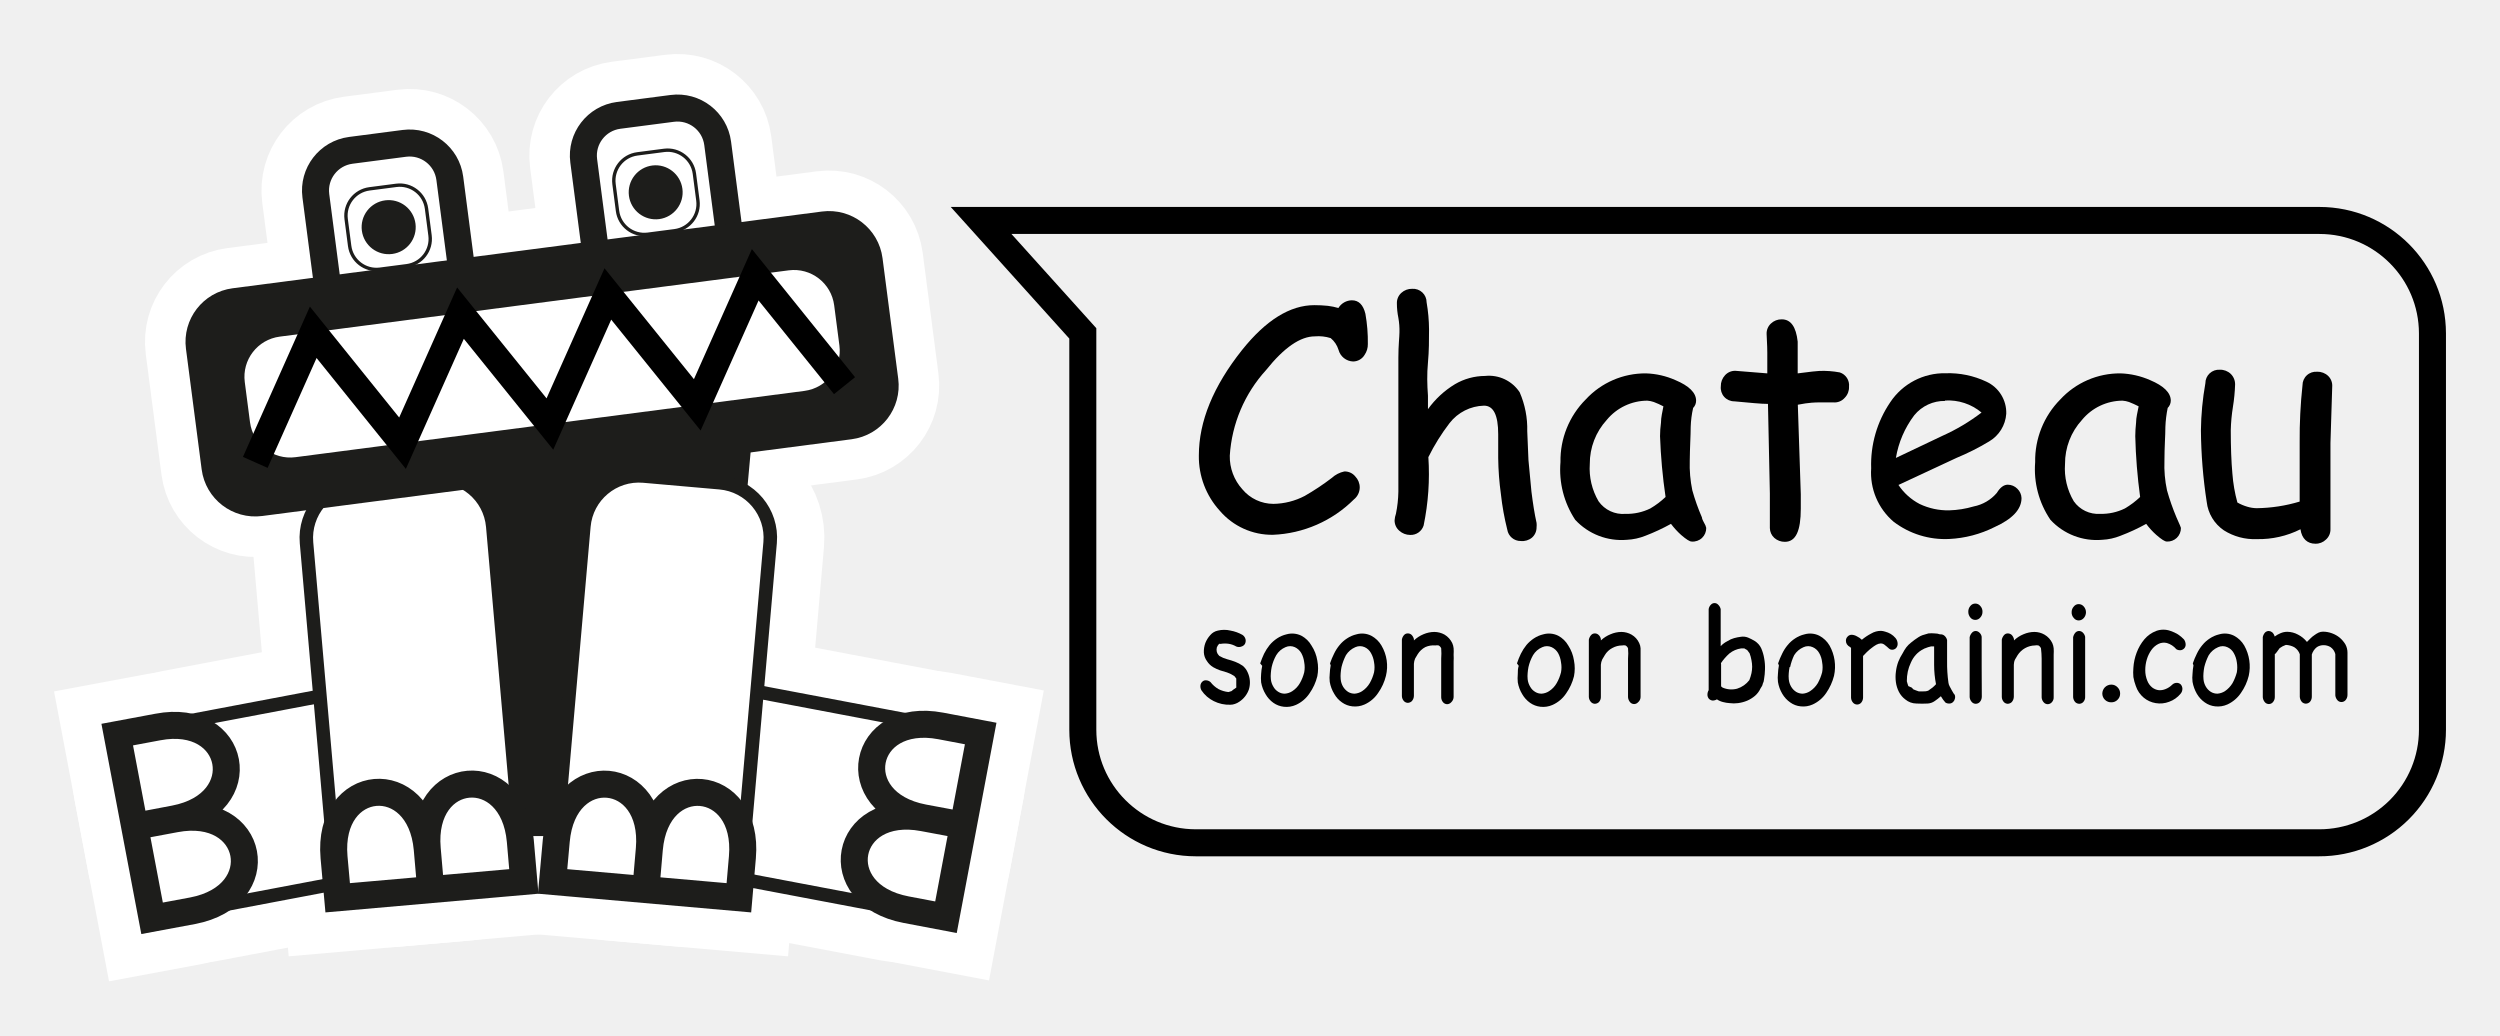
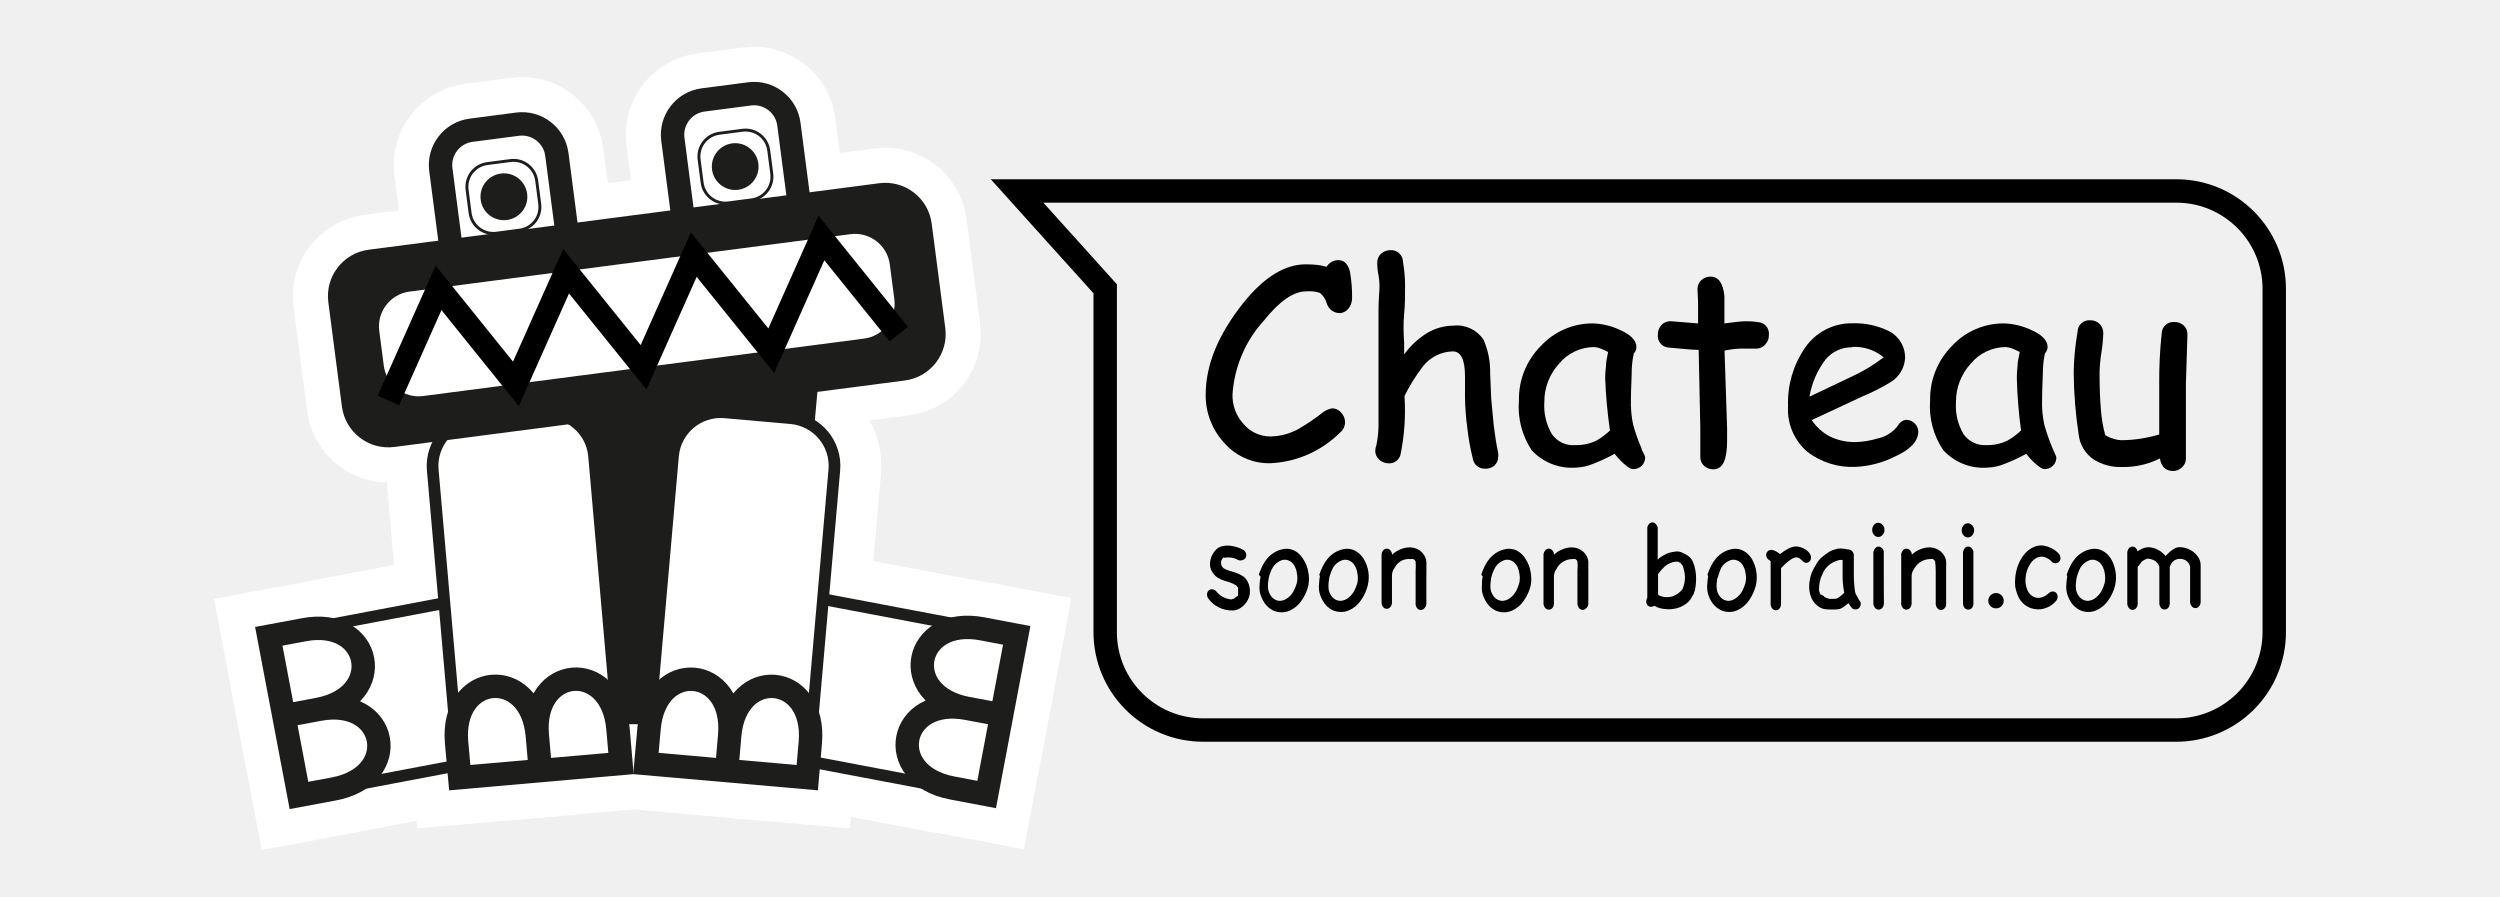
- <svg xmlns="http://www.w3.org/2000/svg" viewBox="0 0 185.068 76.644" version="1.1" id="svg1013" width="185.068" height="76.644">
+ <svg xmlns="http://www.w3.org/2000/svg" viewBox="0 0 185.068 76.644" version="1.1" id="svg1013" width="630" height="226">
  <defs id="defs921">
    <style id="style919">
#etc { fill:black;    stroke:black; }
.cls-1,.cls-8 { fill:none; }
.cls-1,.cls-3,.cls-4,.cls-5,.cls-6 { stroke:#1d1d1b; }
.cls-1,.cls-4,.cls-6,.cls-8 { stroke-width:2px; }
.cls-2,.cls-6 { fill:#1d1d1b; }
.cls-3,.cls-4,.cls-5,.cls-7 { fill:#fff; }
.cls-5 { stroke-width:0.25px; }
.cls-8 { stroke:#000; }
</style>
  </defs>
  <g id="etc" style="fill-opacity:1;stroke-opacity:1" transform="translate(7.507628,6.999931)">
    <path d="m 82.42,48.2 a 0.6,0.6 0 0 1 -0.07,-0.38 0.44,0.44 0 0 1 0.14,-0.26 0.35,0.35 0 0 1 0.26,-0.1 0.54,0.54 0 0 1 0.34,0.13 2.07,2.07 0 0 0 0.59,0.52 2.11,2.11 0 0 0 0.74,0.22 l 0.23,-0.07 0.12,-0.1 v 0 0 L 85,48 a 0.22,0.22 0 0 0 0,-0.1 v -0.1 -0.1 a 0.41,0.41 0 0 0 0,-0.11 v -0.26 l -0.07,-0.09 -0.07,-0.09 a 2.27,2.27 0 0 0 -0.54,-0.27 l -0.53,-0.16 a 3.22,3.22 0 0 1 -0.5,-0.23 1.39,1.39 0 0 1 -0.46,-0.45 1.18,1.18 0 0 1 -0.23,-0.64 1.87,1.87 0 0 1 0.11,-0.7 1.9,1.9 0 0 1 0.37,-0.59 1,1 0 0 1 0.56,-0.33 2,2 0 0 1 0.93,0 2.79,2.79 0 0 1 0.89,0.32 0.54,0.54 0 0 1 0.23,0.34 0.51,0.51 0 0 1 -0.05,0.33 0.44,0.44 0 0 1 -0.25,0.19 0.51,0.51 0 0 1 -0.39,0 1.59,1.59 0 0 0 -0.55,-0.2 1.88,1.88 0 0 0 -0.58,0 0.09,0.09 0 0 1 -0.07,0 h -0.07 a 0.81,0.81 0 0 0 -0.17,0.27 0.68,0.68 0 0 0 0,0.33 l 0.06,0.14 0.06,0.08 0.07,0.08 a 2.44,2.44 0 0 0 0.57,0.24 6,6 0 0 1 0.6,0.19 2.62,2.62 0 0 1 0.55,0.29 1.29,1.29 0 0 1 0.39,0.53 1.77,1.77 0 0 1 0.08,1.21 1.8,1.8 0 0 1 -0.72,0.93 1.2,1.2 0 0 1 -0.32,0.16 1,1 0 0 1 -0.33,0.06 A 2.53,2.53 0 0 1 83.33,49 2.33,2.33 0 0 1 82.42,48.2 Z" transform="translate(-0.99,-4.1)" id="path925" style="fill:#000000;fill-opacity:1;stroke:none;stroke-opacity:1" />
    <path d="m 86.77,46.21 a 7.22,7.22 0 0 1 0.29,-0.72 3.49,3.49 0 0 1 0.41,-0.64 2.55,2.55 0 0 1 0.55,-0.49 2.13,2.13 0 0 1 0.69,-0.3 1.54,1.54 0 0 1 1.11,0.1 1.88,1.88 0 0 1 0.75,0.73 2.83,2.83 0 0 1 0.43,1.11 3,3 0 0 1 0,1.16 3.74,3.74 0 0 1 -0.58,1.27 2.38,2.38 0 0 1 -1,0.85 1.71,1.71 0 0 1 -0.9,0.14 1.65,1.65 0 0 1 -0.77,-0.29 2,2 0 0 1 -0.58,-0.64 2.51,2.51 0 0 1 -0.33,-0.88 3.23,3.23 0 0 1 0,-0.62 4.11,4.11 0 0 1 0.08,-0.6 z m 0.85,0.27 a 4.16,4.16 0 0 0 -0.06,0.44 2.4,2.4 0 0 0 0,0.46 1.33,1.33 0 0 0 0.19,0.56 1,1 0 0 0 0.37,0.38 0.86,0.86 0 0 0 0.48,0.13 1.15,1.15 0 0 0 0.54,-0.18 1.72,1.72 0 0 0 0.57,-0.6 3.11,3.11 0 0 0 0.32,-0.8 2,2 0 0 0 0,-0.74 1.87,1.87 0 0 0 -0.22,-0.69 1.08,1.08 0 0 0 -0.47,-0.43 0.83,0.83 0 0 0 -0.7,0 1.45,1.45 0 0 0 -0.68,0.59 3.21,3.21 0 0 0 -0.34,0.88 z" transform="translate(-0.99,-4.1)" id="path927" style="fill:#000000;fill-opacity:1;stroke:none;stroke-opacity:1" />
    <path d="m 91.94,46.21 a 5.5,5.5 0 0 1 0.3,-0.72 3,3 0 0 1 0.41,-0.64 2.33,2.33 0 0 1 0.55,-0.49 2.13,2.13 0 0 1 0.69,-0.3 1.51,1.51 0 0 1 1.1,0.1 1.9,1.9 0 0 1 0.76,0.73 3,3 0 0 1 0.33,2.24 3.74,3.74 0 0 1 -0.58,1.27 2.38,2.38 0 0 1 -1,0.85 1.72,1.72 0 0 1 -0.9,0.14 1.61,1.61 0 0 1 -0.77,-0.29 1.89,1.89 0 0 1 -0.58,-0.64 2.51,2.51 0 0 1 -0.33,-0.88 2.59,2.59 0 0 1 0,-0.62 4.09,4.09 0 0 1 0.07,-0.6 z m 0.85,0.27 a 4.16,4.16 0 0 0 -0.06,0.44 2.46,2.46 0 0 0 0,0.46 1.32,1.32 0 0 0 0.18,0.56 1.22,1.22 0 0 0 0.37,0.38 0.92,0.92 0 0 0 0.49,0.13 1.19,1.19 0 0 0 0.54,-0.18 1.82,1.82 0 0 0 0.57,-0.6 3.11,3.11 0 0 0 0.32,-0.8 2,2 0 0 0 0,-0.74 1.87,1.87 0 0 0 -0.23,-0.69 1,1 0 0 0 -0.46,-0.43 0.83,0.83 0 0 0 -0.7,0 1.52,1.52 0 0 0 -0.69,0.59 4,4 0 0 0 -0.33,0.88 z" transform="translate(-0.99,-4.1)" id="path929" style="fill:#000000;fill-opacity:1;stroke:none;stroke-opacity:1" />
    <path d="m 100.91,49.09 a 0.42,0.42 0 0 1 -0.3,0.14 0.41,0.41 0 0 1 -0.28,-0.12 0.58,0.58 0 0 1 -0.16,-0.38 c 0,-0.35 0,-0.71 0,-1.06 v -1.81 a 5,5 0 0 0 0,-0.77 0.44,0.44 0 0 0 -0.19,-0.21 0.61,0.61 0 0 0 -0.24,0 A 1.5,1.5 0 0 0 99,45 1.46,1.46 0 0 0 98.43,45.53 l -0.19,0.32 a 1.12,1.12 0 0 0 -0.09,0.39 v 1.18 c 0,0.39 0,0.78 0,1.18 A 0.61,0.61 0 0 1 98,49 0.45,0.45 0 0 1 97.7,49.13 0.41,0.41 0 0 1 97.42,49.01 0.58,0.58 0 0 1 97.26,48.63 v -1.04 c 0,-0.35 0,-0.69 0,-1 v -2.14 a 0.64,0.64 0 0 1 0.17,-0.35 0.36,0.36 0 0 1 0.27,-0.11 0.39,0.39 0 0 1 0.27,0.1 0.66,0.66 0 0 1 0.18,0.32 v 0.1 a 2.34,2.34 0 0 1 0.71,-0.46 2.09,2.09 0 0 1 0.8,-0.17 1.57,1.57 0 0 1 0.76,0.2 1.47,1.47 0 0 1 0.57,0.63 1.23,1.23 0 0 1 0.1,0.38 3.59,3.59 0 0 1 0,0.47 4.34,4.34 0 0 1 0,0.51 c 0,0.17 0,0.34 0,0.49 v 2.14 a 0.56,0.56 0 0 1 -0.18,0.39 z" transform="translate(-0.99,-4.1)" id="path931" style="fill:#000000;fill-opacity:1;stroke:none;stroke-opacity:1" />
    <path d="m 105.78,46.21 a 5.42,5.42 0 0 1 0.29,-0.72 3.49,3.49 0 0 1 0.41,-0.64 2.55,2.55 0 0 1 0.55,-0.49 2.13,2.13 0 0 1 0.69,-0.3 1.54,1.54 0 0 1 1.11,0.1 1.88,1.88 0 0 1 0.75,0.73 2.83,2.83 0 0 1 0.42,1.11 3,3 0 0 1 0,1.16 3.74,3.74 0 0 1 -0.58,1.27 2.38,2.38 0 0 1 -1,0.85 1.71,1.71 0 0 1 -0.9,0.14 1.65,1.65 0 0 1 -0.77,-0.29 2,2 0 0 1 -0.58,-0.64 2.51,2.51 0 0 1 -0.33,-0.88 3.23,3.23 0 0 1 0,-0.62 c 0,-0.2 0,-0.4 0.07,-0.6 z m 0.85,0.27 a 4.16,4.16 0 0 0 -0.06,0.44 2.4,2.4 0 0 0 0,0.46 1.33,1.33 0 0 0 0.19,0.56 1,1 0 0 0 0.37,0.38 0.86,0.86 0 0 0 0.48,0.13 1.15,1.15 0 0 0 0.54,-0.18 1.72,1.72 0 0 0 0.57,-0.6 3.11,3.11 0 0 0 0.32,-0.8 2,2 0 0 0 0,-0.74 1.87,1.87 0 0 0 -0.22,-0.69 1.08,1.08 0 0 0 -0.47,-0.43 0.83,0.83 0 0 0 -0.7,0 1.45,1.45 0 0 0 -0.68,0.59 3.21,3.21 0 0 0 -0.34,0.88 z" transform="translate(-0.99,-4.1)" id="path933" style="fill:#000000;fill-opacity:1;stroke:none;stroke-opacity:1" />
    <path d="m 114.74,49.09 a 0.39,0.39 0 0 1 -0.58,0 0.64,0.64 0 0 1 -0.16,-0.38 c 0,-0.35 0,-0.71 0,-1.06 v -1.79 a 4,4 0 0 0 0,-0.77 0.4,0.4 0 0 0 -0.19,-0.21 0.57,0.57 0 0 0 -0.24,0 1.5,1.5 0 0 0 -0.73,0.19 1.36,1.36 0 0 0 -0.56,0.53 c -0.08,0.13 -0.15,0.24 -0.19,0.32 a 1.09,1.09 0 0 0 -0.1,0.39 v 1.18 c 0,0.39 0,0.78 0,1.18 a 0.56,0.56 0 0 1 -0.14,0.4 0.45,0.45 0 0 1 -0.3,0.13 0.39,0.39 0 0 1 -0.28,-0.12 0.59,0.59 0 0 1 -0.17,-0.38 v -2.1 c 0,-0.34 0,-0.68 0,-1 v -1.15 a 0.72,0.72 0 0 1 0.18,-0.35 0.36,0.36 0 0 1 0.27,-0.11 0.39,0.39 0 0 1 0.26,0.1 0.53,0.53 0 0 1 0.18,0.32 v 0.1 a 2.27,2.27 0 0 1 0.72,-0.46 2.05,2.05 0 0 1 0.8,-0.17 1.53,1.53 0 0 1 0.75,0.2 1.36,1.36 0 0 1 0.57,0.63 1,1 0 0 1 0.1,0.38 c 0,0.15 0,0.31 0,0.47 0,0.16 0,0.34 0,0.51 0,0.17 0,0.34 0,0.49 v 2.14 a 0.52,0.52 0 0 1 -0.19,0.39 z" transform="translate(-0.99,-4.1)" id="path935" style="fill:#000000;fill-opacity:1;stroke:none;stroke-opacity:1" />
    <path d="m 120.6,48.86 a 0.61,0.61 0 0 1 -0.35,0.1 0.46,0.46 0 0 1 -0.26,-0.13 0.47,0.47 0 0 1 -0.11,-0.27 0.65,0.65 0 0 1 0.09,-0.37 v 0 -6 a 0.58,0.58 0 0 1 0.17,-0.33 0.36,0.36 0 0 1 0.53,0 0.66,0.66 0 0 1 0.19,0.33 v 2.74 a 1.88,1.88 0 0 1 0.52,-0.38 1.75,1.75 0 0 1 0.47,-0.21 3.4,3.4 0 0 1 0.5,-0.1 1,1 0 0 1 0.54,0.06 3.78,3.78 0 0 1 0.49,0.25 1.26,1.26 0 0 1 0.48,0.54 3.1,3.1 0 0 1 0.22,0.75 3.64,3.64 0 0 1 0.06,0.81 5,5 0 0 1 -0.07,0.73 0.88,0.88 0 0 1 -0.1,0.35 c 0,0.11 -0.1,0.22 -0.16,0.33 a 1.62,1.62 0 0 1 -0.41,0.55 2.34,2.34 0 0 1 -0.58,0.36 2.66,2.66 0 0 1 -0.67,0.18 2.35,2.35 0 0 1 -0.64,0 2.41,2.41 0 0 1 -0.48,-0.08 1.38,1.38 0 0 1 -0.45,-0.2 z m 0.29,-2.57 v 1.62 L 121,48 v 0 a 1.63,1.63 0 0 0 1.08,0.08 1.82,1.82 0 0 0 0.9,-0.63 3.35,3.35 0 0 0 0.16,-0.52 2.5,2.5 0 0 0 0.05,-0.47 2.61,2.61 0 0 0 -0.05,-0.48 2.89,2.89 0 0 0 -0.14,-0.52 l -0.09,-0.12 -0.09,-0.12 -0.11,-0.06 -0.1,-0.06 h -0.12 -0.12 a 1.78,1.78 0 0 0 -0.86,0.37 3.78,3.78 0 0 0 -0.63,0.72 z" transform="translate(-0.99,-4.1)" id="path937" style="fill:#000000;fill-opacity:1;stroke:none;stroke-opacity:1" />
    <path d="m 125.11,46.21 a 5.5,5.5 0 0 1 0.3,-0.72 3,3 0 0 1 0.41,-0.64 2.33,2.33 0 0 1 0.55,-0.49 2.13,2.13 0 0 1 0.69,-0.3 1.51,1.51 0 0 1 1.1,0.1 1.9,1.9 0 0 1 0.76,0.73 3.18,3.18 0 0 1 0.33,2.24 3.94,3.94 0 0 1 -0.58,1.27 2.41,2.41 0 0 1 -1,0.85 1.68,1.68 0 0 1 -0.89,0.14 1.57,1.57 0 0 1 -0.77,-0.29 2,2 0 0 1 -0.59,-0.64 2.5,2.5 0 0 1 -0.32,-0.88 2.59,2.59 0 0 1 0,-0.62 4.09,4.09 0 0 1 0.07,-0.6 z m 0.85,0.27 a 4.16,4.16 0 0 0 -0.06,0.44 2.46,2.46 0 0 0 0,0.46 1.32,1.32 0 0 0 0.18,0.56 1.12,1.12 0 0 0 0.37,0.38 0.92,0.92 0 0 0 0.49,0.13 1.16,1.16 0 0 0 0.53,-0.18 1.85,1.85 0 0 0 0.58,-0.6 3.52,3.52 0 0 0 0.32,-0.8 2,2 0 0 0 0,-0.74 1.7,1.7 0 0 0 -0.22,-0.69 1,1 0 0 0 -0.47,-0.43 0.81,0.81 0 0 0 -0.69,0 1.52,1.52 0 0 0 -0.69,0.59 4,4 0 0 0 -0.3,0.88 z" transform="translate(-0.99,-4.1)" id="path939" style="fill:#000000;fill-opacity:1;stroke:none;stroke-opacity:1" />
    <path d="m 130.44,45 a 0.63,0.63 0 0 1 -0.24,-0.21 0.51,0.51 0 0 1 -0.07,-0.26 0.42,0.42 0 0 1 0.12,-0.3 0.4,0.4 0 0 1 0.32,-0.14 0.86,0.86 0 0 1 0.38,0.12 1.33,1.33 0 0 1 0.36,0.25 3.87,3.87 0 0 1 0.69,-0.46 1.41,1.41 0 0 1 0.73,-0.2 1.24,1.24 0 0 1 0.31,0.06 1.62,1.62 0 0 1 0.41,0.17 1.43,1.43 0 0 1 0.35,0.3 0.67,0.67 0 0 1 0.16,0.43 0.45,0.45 0 0 1 -0.12,0.32 0.41,0.41 0 0 1 -0.3,0.12 0.32,0.32 0 0 1 -0.21,-0.08 l -0.18,-0.16 -0.2,-0.16 a 0.48,0.48 0 0 0 -0.23,-0.07 0.77,0.77 0 0 0 -0.34,0.1 2.71,2.71 0 0 0 -0.35,0.24 3.27,3.27 0 0 0 -0.35,0.3 l -0.28,0.29 v 3.07 a 0.59,0.59 0 0 1 -0.15,0.4 0.4,0.4 0 0 1 -0.58,0 0.58,0.58 0 0 1 -0.16,-0.38 V 45.6 a 0.11,0.11 0 0 0 0,-0.05 v -0.1 a 0.13,0.13 0 0 0 0,-0.06 v -0.33 z" transform="translate(-0.99,-4.1)" id="path941" style="fill:#000000;fill-opacity:1;stroke:none;stroke-opacity:1" />
    <path d="m 138.19,48.55 v 0 a 0.46,0.46 0 0 1 0,0.3 0.41,0.41 0 0 1 -0.13,0.22 0.38,0.38 0 0 1 -0.24,0.11 0.51,0.51 0 0 1 -0.32,-0.07 1.92,1.92 0 0 1 -0.18,-0.22 2.13,2.13 0 0 1 -0.16,-0.25 4.06,4.06 0 0 1 -0.46,0.36 1,1 0 0 1 -0.5,0.18 8.26,8.26 0 0 1 -0.86,0 1.29,1.29 0 0 1 -0.81,-0.3 1.63,1.63 0 0 1 -0.48,-0.57 2.25,2.25 0 0 1 -0.22,-0.71 2.84,2.84 0 0 1 0,-0.77 3.16,3.16 0 0 1 0.18,-0.75 2.92,2.92 0 0 1 0.14,-0.31 l 0.18,-0.31 a 3.23,3.23 0 0 1 0.27,-0.44 1.93,1.93 0 0 1 0.35,-0.35 l 0.27,-0.21 0.28,-0.19 a 1.38,1.38 0 0 1 0.3,-0.15 l 0.44,-0.13 a 2.4,2.4 0 0 1 0.46,0 1.15,1.15 0 0 1 0.4,0.07 0.43,0.43 0 0 1 0.3,0.08 0.61,0.61 0 0 1 0.22,0.34 c 0,0.52 0,1 0,1.58 a 10.4,10.4 0 0 0 0.1,1.58 0.79,0.79 0 0 0 0.08,0.25 l 0.15,0.28 a 2.43,2.43 0 0 1 0.15,0.26 0.45,0.45 0 0 1 0.09,0.12 z m -1.39,-0.8 v 0 0 a 7.46,7.46 0 0 1 -0.14,-1.43 c 0,-0.5 0,-1 0,-1.37 h -0.22 l -0.23,0.06 -0.21,0.08 a 0.4,0.4 0 0 0 -0.13,0.06 1.83,1.83 0 0 0 -0.56,0.42 2.05,2.05 0 0 0 -0.37,0.58 2.94,2.94 0 0 0 -0.23,0.67 3.35,3.35 0 0 0 -0.07,0.71 1.21,1.21 0 0 0 0.05,0.18 l 0.06,0.18 0.25,0.11 0.12,0.13 0.2,0.08 0.2,0.07 h 0.36 a 0.8,0.8 0 0 0 0.34,-0.05 L 136.54,48 a 2.42,2.42 0 0 0 0.26,-0.25 z" transform="translate(-0.99,-4.1)" id="path943" style="fill:#000000;fill-opacity:1;stroke:none;stroke-opacity:1" />
    <path d="m 139.19,42.39 a 0.64,0.64 0 0 1 0.15,-0.43 0.46,0.46 0 0 1 0.37,-0.18 0.47,0.47 0 0 1 0.37,0.18 0.6,0.6 0 0 1 0.16,0.43 0.6,0.6 0 0 1 -0.16,0.42 0.47,0.47 0 0 1 -0.37,0.18 0.46,0.46 0 0 1 -0.37,-0.18 0.64,0.64 0 0 1 -0.15,-0.42 z m 1,6.28 a 0.59,0.59 0 0 1 -0.15,0.4 0.41,0.41 0 0 1 -0.3,0.13 0.39,0.39 0 0 1 -0.28,-0.12 0.61,0.61 0 0 1 -0.17,-0.37 c 0,-0.73 0,-1.47 0,-2.22 0,-0.75 0,-1.49 0,-2.22 a 0.73,0.73 0 0 1 0.18,-0.34 0.37,0.37 0 0 1 0.27,-0.12 0.4,0.4 0 0 1 0.26,0.11 0.51,0.51 0 0 1 0.18,0.32 c 0,0.72 0,1.46 0,2.22 0,0.76 0,1.54 0.01,2.21 z" transform="translate(-0.99,-4.1)" id="path945" style="fill:#000000;fill-opacity:1;stroke:none;stroke-opacity:1" />
    <path d="m 145.37,49.09 a 0.42,0.42 0 0 1 -0.3,0.14 0.39,0.39 0 0 1 -0.28,-0.12 0.59,0.59 0 0 1 -0.17,-0.38 v -1.06 c 0,-0.35 0,-0.7 0,-1.05 0,-0.35 0,-0.51 0,-0.76 a 6.64,6.64 0 0 0 -0.05,-0.77 0.44,0.44 0 0 0 -0.19,-0.21 0.62,0.62 0 0 0 -0.25,0 1.57,1.57 0 0 0 -1.29,0.72 l -0.19,0.32 a 0.93,0.93 0 0 0 -0.09,0.39 v 1.18 c 0,0.39 0,0.78 0,1.18 a 0.61,0.61 0 0 1 -0.15,0.4 0.45,0.45 0 0 1 -0.3,0.13 0.41,0.41 0 0 1 -0.28,-0.12 0.58,0.58 0 0 1 -0.16,-0.38 v -1.11 c 0,-0.35 0,-0.69 0,-1 0,-0.31 0,-0.68 0,-1 v -1.14 a 0.72,0.72 0 0 1 0.18,-0.35 0.36,0.36 0 0 1 0.27,-0.11 0.43,0.43 0 0 1 0.27,0.1 0.66,0.66 0 0 1 0.18,0.32 v 0.1 a 2.23,2.23 0 0 1 0.71,-0.46 2.05,2.05 0 0 1 0.8,-0.17 1.5,1.5 0 0 1 0.75,0.2 1.43,1.43 0 0 1 0.58,0.63 1.23,1.23 0 0 1 0.1,0.38 3.59,3.59 0 0 1 0,0.47 v 0.51 c 0,0.17 0,0.34 0,0.49 v 2.14 a 0.51,0.51 0 0 1 -0.14,0.39 z" transform="translate(-0.99,-4.1)" id="path947" style="fill:#000000;fill-opacity:1;stroke:none;stroke-opacity:1" />
    <path d="M 146.84,42.39 A 0.6,0.6 0 0 1 147,42 a 0.45,0.45 0 0 1 0.36,-0.18 0.49,0.49 0 0 1 0.38,0.18 0.64,0.64 0 0 1 0,0.85 0.49,0.49 0 0 1 -0.38,0.18 0.45,0.45 0 0 1 -0.36,-0.18 0.6,0.6 0 0 1 -0.16,-0.46 z m 1,6.28 a 0.54,0.54 0 0 1 -0.14,0.4 0.41,0.41 0 0 1 -0.3,0.13 0.44,0.44 0 0 1 -0.29,-0.12 0.61,0.61 0 0 1 -0.16,-0.37 c 0,-0.73 0,-1.47 0,-2.22 0,-0.75 0,-1.49 0,-2.22 a 0.73,0.73 0 0 1 0.17,-0.34 0.37,0.37 0 0 1 0.27,-0.12 0.4,0.4 0 0 1 0.27,0.11 0.61,0.61 0 0 1 0.18,0.32 c 0,0.72 0,1.46 0,2.22 0,0.76 0,1.54 0,2.21 z" transform="translate(-0.99,-4.1)" id="path949" style="fill:#000000;fill-opacity:1;stroke:none;stroke-opacity:1" />
    <path d="m 150.43,48.44 a 0.62,0.62 0 0 1 -0.19,0.46 0.61,0.61 0 0 1 -0.45,0.19 0.65,0.65 0 0 1 -0.68,-0.65 0.68,0.68 0 0 1 0.19,-0.46 0.66,0.66 0 0 1 0.49,-0.2 0.62,0.62 0 0 1 0.45,0.2 0.63,0.63 0 0 1 0.19,0.46 z" transform="translate(-0.99,-4.1)" id="path951" style="fill:#000000;fill-opacity:1;stroke:none;stroke-opacity:1" />
    <path d="m 154.27,47.8 a 0.48,0.48 0 0 1 0.36,-0.15 0.41,0.41 0 0 1 0.29,0.12 0.51,0.51 0 0 1 0.12,0.31 0.55,0.55 0 0 1 -0.14,0.38 1.93,1.93 0 0 1 -0.84,0.59 1.88,1.88 0 0 1 -1,0.1 1.85,1.85 0 0 1 -0.88,-0.4 1.9,1.9 0 0 1 -0.59,-0.87 3.57,3.57 0 0 1 -0.18,-0.66 3.91,3.91 0 0 1 0,-0.68 3.81,3.81 0 0 1 0.24,-1.12 3.33,3.33 0 0 1 0.58,-1 2.16,2.16 0 0 1 0.86,-0.61 1.54,1.54 0 0 1 1.08,0 2.69,2.69 0 0 1 0.54,0.25 2.6,2.6 0 0 1 0.45,0.38 0.67,0.67 0 0 1 0.12,0.36 0.41,0.41 0 0 1 -0.09,0.28 0.46,0.46 0 0 1 -0.25,0.15 0.52,0.52 0 0 1 -0.35,-0.07 1.43,1.43 0 0 0 -0.7,-0.46 0.91,0.91 0 0 0 -0.63,0.07 1.4,1.4 0 0 0 -0.51,0.44 2.34,2.34 0 0 0 -0.34,0.69 2.74,2.74 0 0 0 -0.12,0.81 2,2 0 0 0 0.15,0.78 1.2,1.2 0 0 0 0.36,0.5 1,1 0 0 0 0.47,0.2 1.07,1.07 0 0 0 0.52,-0.08 1.41,1.41 0 0 0 0.48,-0.31 z" transform="translate(-0.99,-4.1)" id="path953" style="fill:#000000;fill-opacity:1;stroke:none;stroke-opacity:1" />
    <path d="m 155.81,46.21 a 5.5,5.5 0 0 1 0.3,-0.72 3,3 0 0 1 0.41,-0.64 2.33,2.33 0 0 1 0.55,-0.49 2.13,2.13 0 0 1 0.69,-0.3 1.51,1.51 0 0 1 1.1,0.1 1.9,1.9 0 0 1 0.76,0.73 3.18,3.18 0 0 1 0.33,2.24 3.74,3.74 0 0 1 -0.58,1.27 2.44,2.44 0 0 1 -1,0.85 1.73,1.73 0 0 1 -0.9,0.14 1.61,1.61 0 0 1 -0.77,-0.29 2,2 0 0 1 -0.59,-0.64 2.71,2.71 0 0 1 -0.32,-0.88 2.59,2.59 0 0 1 0,-0.62 4.09,4.09 0 0 1 0.07,-0.6 z m 0.85,0.27 a 4.16,4.16 0 0 0 -0.06,0.44 2.46,2.46 0 0 0 0,0.46 1.32,1.32 0 0 0 0.18,0.56 1.12,1.12 0 0 0 0.37,0.38 0.92,0.92 0 0 0 0.49,0.13 1.23,1.23 0 0 0 0.54,-0.18 1.93,1.93 0 0 0 0.57,-0.6 3.52,3.52 0 0 0 0.32,-0.8 2.26,2.26 0 0 0 0,-0.74 1.87,1.87 0 0 0 -0.23,-0.69 1,1 0 0 0 -0.47,-0.43 0.81,0.81 0 0 0 -0.69,0 1.52,1.52 0 0 0 -0.69,0.59 4,4 0 0 0 -0.33,0.88 z" transform="translate(-0.99,-4.1)" id="path955" style="fill:#000000;fill-opacity:1;stroke:none;stroke-opacity:1" />
    <path d="m 163.73,45.75 a 0.22,0.22 0 0 1 0,-0.09 v -0.13 a 1,1 0 0 0 -0.41,-0.52 1.47,1.47 0 0 0 -0.62,-0.17 1.68,1.68 0 0 0 -0.46,0.24 l -0.23,0.31 -0.06,0.08 -0.07,0.05 v 3.18 a 0.56,0.56 0 0 1 -0.15,0.39 0.39,0.39 0 0 1 -0.58,0 0.64,0.64 0 0 1 -0.16,-0.38 v -4.45 a 0.73,0.73 0 0 1 0.17,-0.34 0.41,0.41 0 0 1 0.28,-0.11 0.44,0.44 0 0 1 0.25,0.1 0.62,0.62 0 0 1 0.18,0.31 2.1,2.1 0 0 1 0.42,-0.24 1.27,1.27 0 0 1 0.52,-0.11 1.7,1.7 0 0 1 0.79,0.21 2,2 0 0 1 0.66,0.54 l 0.26,-0.26 a 1.68,1.68 0 0 1 0.29,-0.24 2,2 0 0 1 0.31,-0.19 0.78,0.78 0 0 1 0.33,-0.07 1.92,1.92 0 0 1 0.66,0.12 1.94,1.94 0 0 1 0.58,0.33 2,2 0 0 1 0.42,0.5 1.27,1.27 0 0 1 0.15,0.6 v 0 c 0,0 0,0 0,0 0,0 0,0 0,0 v 0 3.13 a 0.59,0.59 0 0 1 -0.15,0.4 0.41,0.41 0 0 1 -0.3,0.13 0.39,0.39 0 0 1 -0.28,-0.12 0.64,0.64 0 0 1 -0.17,-0.37 V 45.52 A 0.89,0.89 0 0 0 166,45 1,1 0 0 0 165.5,44.86 0.9,0.9 0 0 0 165,45 a 1.09,1.09 0 0 0 -0.38,0.55 v 3.11 a 0.58,0.58 0 0 1 -0.14,0.4 0.44,0.44 0 0 1 -0.3,0.13 0.42,0.42 0 0 1 -0.29,-0.12 0.64,0.64 0 0 1 -0.16,-0.38 V 45.8 a 0.07,0.07 0 0 1 0,-0.05 z" transform="translate(-0.99,-4.1)" id="path957" style="fill:#000000;fill-opacity:1;stroke:none;stroke-opacity:1" />
    <path class="cls-1" d="M 165.16,59.49 H 82 A 8.37,8.37 0 0 1 73.64,51.12 V 21.78 l -7.53,-8.36 h 99.08 a 8.37,8.37 0 0 1 8.36,8.36 v 29.34 a 8.37,8.37 0 0 1 -8.39,8.37 z" transform="translate(-0.99,-4.1)" id="path959" style="fill:none;fill-opacity:1;stroke:#000000;stroke-opacity:1" />
    <path d="M 93.65,23.86 A 1.16,1.16 0 0 1 92.57,23 1.81,1.81 0 0 0 91.99,22.13 3,3 0 0 0 90.82,22 q -1.62,0 -3.61,2.49 a 10.37,10.37 0 0 0 -2.69,6.34 3.6,3.6 0 0 0 0.93,2.49 3,3 0 0 0 2.3,1.08 5.15,5.15 0 0 0 2.32,-0.59 17.93,17.93 0 0 0 2,-1.33 A 2,2 0 0 1 93,32 a 1,1 0 0 1 0.81,0.37 1.17,1.17 0 0 1 0.33,0.81 1.15,1.15 0 0 1 -0.43,0.89 9,9 0 0 1 -6,2.62 5.08,5.08 0 0 1 -3.93,-1.78 5.94,5.94 0 0 1 -1.55,-4.09 c 0,-2.53 1.07,-5.13 3.19,-7.8 q 2.66,-3.33 5.36,-3.33 a 9.61,9.61 0 0 1 1,0.05 5.09,5.09 0 0 1 0.78,0.16 1.19,1.19 0 0 1 1,-0.57 c 0.51,0 0.84,0.34 1,1 a 11.78,11.78 0 0 1 0.18,2.24 1.37,1.37 0 0 1 -0.24,0.8 1,1 0 0 1 -0.85,0.49 z" transform="translate(-0.99,-4.1)" id="path961" style="fill:#000000;fill-opacity:1;stroke:none;stroke-opacity:1" />
    <path d="m 106.06,37.15 a 1,1 0 0 1 -1,-0.85 19.39,19.39 0 0 1 -0.47,-2.62 21.25,21.25 0 0 1 -0.2,-2.67 c 0,-0.19 0,-0.49 0,-0.89 0,-0.4 0,-0.69 0,-0.88 0,-1.41 -0.35,-2.11 -1.05,-2.11 a 3.33,3.33 0 0 0 -2.55,1.29 15.2,15.2 0 0 0 -1.57,2.52 18.82,18.82 0 0 1 -0.35,5.06 1,1 0 0 1 -1,0.7 1.2,1.2 0 0 1 -0.8,-0.31 1,1 0 0 1 -0.35,-0.77 1.81,1.81 0 0 1 0.1,-0.49 8.83,8.83 0 0 0 0.18,-1.64 v -1.66 -8.25 c 0,-0.93 0.08,-1.55 0.08,-1.87 A 5.34,5.34 0 0 0 97,20.63 a 5.39,5.39 0 0 1 -0.11,-1.07 1,1 0 0 1 0.33,-0.78 1.14,1.14 0 0 1 0.8,-0.3 1,1 0 0 1 1.07,1 12.2,12.2 0 0 1 0.18,2 c 0,0.78 0,1.6 -0.08,2.46 -0.08,0.86 -0.06,1.63 0,2.45 v 1 a 6.8,6.8 0 0 1 2,-1.85 4.43,4.43 0 0 1 2.23,-0.61 2.72,2.72 0 0 1 2.56,1.21 6.78,6.78 0 0 1 0.56,2.88 l 0.09,2.14 0.22,2.33 c 0.11,0.88 0.23,1.65 0.38,2.32 a 1.39,1.39 0 0 1 0,0.32 1,1 0 0 1 -0.34,0.77 1.12,1.12 0 0 1 -0.83,0.25 z" transform="translate(-0.99,-4.1)" id="path963" style="fill:#000000;fill-opacity:1;stroke:none;stroke-opacity:1" />
    <path d="m 118.71,37.19 c -0.14,0 -0.4,-0.16 -0.78,-0.49 a 5.76,5.76 0 0 1 -0.75,-0.82 15,15 0 0 1 -1.89,0.88 4.2,4.2 0 0 1 -1.37,0.3 4.67,4.67 0 0 1 -3.83,-1.48 6.72,6.72 0 0 1 -1.09,-4.27 6.4,6.4 0 0 1 1.87,-4.64 6,6 0 0 1 4.46,-1.93 5.81,5.81 0 0 1 2.18,0.5 c 1,0.42 1.53,0.93 1.53,1.52 a 0.76,0.76 0 0 1 -0.22,0.54 7.38,7.38 0 0 0 -0.18,1.4 c 0,0.65 -0.06,1.48 -0.07,2.5 a 9.27,9.27 0 0 0 0.19,2.2 15.66,15.66 0 0 0 0.71,2 c 0,0.13 0.13,0.33 0.26,0.59 l 0.06,0.19 a 1,1 0 0 1 -0.31,0.74 1,1 0 0 1 -0.77,0.27 z m -2.34,-7.8 a 7.78,7.78 0 0 1 0.07,-1 c 0,-0.38 0.1,-0.78 0.18,-1.21 a 6.48,6.48 0 0 0 -0.71,-0.32 1.86,1.86 0 0 0 -0.48,-0.1 3.91,3.91 0 0 0 -3,1.42 4.79,4.79 0 0 0 -1.26,3.27 4.8,4.8 0 0 0 0.65,2.76 2.21,2.21 0 0 0 2,0.93 3.93,3.93 0 0 0 1.83,-0.4 6.13,6.13 0 0 0 1.13,-0.85 40.67,40.67 0 0 1 -0.41,-4.5 z" transform="translate(-0.99,-4.1)" id="path965" style="fill:#000000;fill-opacity:1;stroke:none;stroke-opacity:1" />
    <path d="m 129.21,26.89 c -0.16,0 -0.34,0 -0.55,0 -0.21,0 -0.4,0 -0.56,0 -0.16,0 -0.68,0 -1.53,0.17 l 0.22,6.63 v 1.06 c 0,1.64 -0.36,2.46 -1.18,2.46 a 1.16,1.16 0 0 1 -0.78,-0.29 1,1 0 0 1 -0.33,-0.73 c 0,-0.28 0,-0.71 0,-1.28 0,-0.57 0,-1 0,-1.28 L 124.36,27 c -0.54,0 -1.37,-0.09 -2.49,-0.19 a 1,1 0 0 1 -1,-1.11 1.16,1.16 0 0 1 0.31,-0.82 1,1 0 0 1 0.77,-0.33 l 2.36,0.19 c 0,-0.38 0,-0.89 0,-1.53 0,-0.64 -0.05,-1.1 -0.05,-1.38 a 1,1 0 0 1 0.32,-0.78 1.12,1.12 0 0 1 0.8,-0.31 c 0.67,0 1.06,0.55 1.18,1.65 0,0.27 0,0.61 0,1 v 0.66 0.69 q 1.39,-0.18 1.59,-0.18 a 6.76,6.76 0 0 1 1.53,0.11 1,1 0 0 1 0.68,1.06 1.09,1.09 0 0 1 -0.31,0.81 1,1 0 0 1 -0.84,0.35 z" transform="translate(-0.99,-4.1)" id="path967" style="fill:#000000;fill-opacity:1;stroke:none;stroke-opacity:1" />
    <path d="m 137.77,37 a 6.28,6.28 0 0 1 -4.1,-1.27 4.76,4.76 0 0 1 -1.67,-3.96 8.21,8.21 0 0 1 1.41,-4.89 4.81,4.81 0 0 1 4.11,-2.15 6.54,6.54 0 0 1 3,0.62 2.53,2.53 0 0 1 1.48,2.38 2.58,2.58 0 0 1 -1.27,2.05 18.13,18.13 0 0 1 -2.42,1.22 l -4.29,2 a 4.23,4.23 0 0 0 1.57,1.41 4.86,4.86 0 0 0 2.18,0.47 7.09,7.09 0 0 0 1.82,-0.29 3,3 0 0 0 1.71,-1 c 0.25,-0.41 0.52,-0.61 0.82,-0.61 a 1,1 0 0 1 0.7,0.3 1,1 0 0 1 0.31,0.69 c 0,0.83 -0.67,1.55 -2,2.15 A 8.37,8.37 0 0 1 137.77,37 Z m -0.3,-10.22 a 2.88,2.88 0 0 0 -2.28,1.06 7.19,7.19 0 0 0 -1.36,3.16 l 3.45,-1.64 a 14.54,14.54 0 0 0 2.89,-1.72 3.84,3.84 0 0 0 -2.7,-0.89 z" transform="translate(-0.99,-4.1)" id="path969" style="fill:#000000;fill-opacity:1;stroke:none;stroke-opacity:1" />
    <path d="m 153.89,37.19 c -0.15,0 -0.4,-0.16 -0.78,-0.49 a 5.21,5.21 0 0 1 -0.75,-0.82 14.39,14.39 0 0 1 -1.9,0.88 4.1,4.1 0 0 1 -1.36,0.3 4.66,4.66 0 0 1 -3.83,-1.48 6.66,6.66 0 0 1 -1.13,-4.27 6.43,6.43 0 0 1 1.86,-4.64 6,6 0 0 1 4.46,-1.93 5.9,5.9 0 0 1 2.19,0.5 c 1,0.42 1.53,0.93 1.53,1.52 a 0.78,0.78 0 0 1 -0.23,0.54 8.59,8.59 0 0 0 -0.17,1.4 c 0,0.65 -0.07,1.48 -0.07,2.5 a 8.77,8.77 0 0 0 0.19,2.2 16.79,16.79 0 0 0 0.7,2 c 0.06,0.13 0.14,0.33 0.26,0.59 l 0.07,0.19 a 1,1 0 0 1 -0.31,0.74 1,1 0 0 1 -0.73,0.27 z m -2.34,-7.8 a 9.76,9.76 0 0 1 0.06,-1 c 0,-0.38 0.11,-0.78 0.19,-1.21 a 7.45,7.45 0 0 0 -0.71,-0.32 1.86,1.86 0 0 0 -0.48,-0.1 3.91,3.91 0 0 0 -3,1.42 4.79,4.79 0 0 0 -1.26,3.27 4.73,4.73 0 0 0 0.65,2.76 2.21,2.21 0 0 0 1.95,0.93 3.93,3.93 0 0 0 1.83,-0.4 6.13,6.13 0 0 0 1.13,-0.85 40.67,40.67 0 0 1 -0.36,-4.5 z" transform="translate(-0.99,-4.1)" id="path971" style="fill:#000000;fill-opacity:1;stroke:none;stroke-opacity:1" />
    <path d="m 166,29.9 c 0,0.54 0,1.35 0,2.42 0,1.07 0,1.89 0,2.43 0,0.16 0,0.41 0,0.75 0,0.34 0,0.59 0,0.75 a 1,1 0 0 1 -0.33,0.79 1.08,1.08 0 0 1 -0.79,0.31 c -0.58,0 -1,-0.36 -1.1,-1.07 a 6.87,6.87 0 0 1 -3.23,0.73 4.23,4.23 0 0 1 -2.44,-0.65 2.94,2.94 0 0 1 -1.27,-2.1 36.83,36.83 0 0 1 -0.43,-5.29 21.32,21.32 0 0 1 0.33,-3.5 1,1 0 0 1 1.07,-1 1.12,1.12 0 0 1 0.81,0.31 1.07,1.07 0 0 1 0.32,0.79 12.8,12.8 0 0 1 -0.16,1.65 12.85,12.85 0 0 0 -0.16,1.73 q 0,1.88 0.12,3.21 a 11.23,11.23 0 0 0 0.37,2.14 3.47,3.47 0 0 0 0.73,0.31 2.5,2.5 0 0 0 0.71,0.11 11.49,11.49 0 0 0 3.17,-0.49 V 32 29.83 a 36.55,36.55 0 0 1 0.21,-4.21 1,1 0 0 1 1.09,-1 1.12,1.12 0 0 1 0.81,0.31 1,1 0 0 1 0.3,0.79 z" transform="translate(-0.99,-4.1)" id="path973" style="fill:#000000;fill-opacity:1;stroke:none;stroke-opacity:1" />
  </g>
  <g id="g1158" transform="translate(7.507628,6.999931)">
    <g id="g1156" data-name="katman 1">
      <path class="cls-2" d="m 44.59,26.19 h -21.2 c -2.68,0 -4.69,1.88 -4.48,4.15 l 2.34,25.81 c 0.14,1.58 2,2.84 4.18,2.84 h 17.12 c 2.17,0 4,-1.26 4.18,-2.84 l 2.34,-25.81 c 0.21,-2.27 -1.8,-4.15 -4.48,-4.15 z" transform="translate(-0.99,-4.1)" id="path1120" style="stroke:#ffffff;stroke-width:8;stroke-miterlimit:4;stroke-dasharray:none;stroke-opacity:1" />
      <rect class="cls-3" x="44.85" y="42.51" width="13.84" height="26.53" rx="4.09" transform="rotate(100.73,52.97065,53.3093)" id="rect1122" style="stroke:#ffffff;stroke-width:8;stroke-miterlimit:4;stroke-dasharray:none;stroke-opacity:1" />
      <path class="cls-4" d="m 63.51,65 -2.95,-0.56 c -5.91,-1.12 -4.62,-7.92 1.28,-6.8 l 3,0.56 -3,-0.56 c -5.9,-1.12 -4.61,-7.92 1.29,-6.8 l 2.95,0.56 z" transform="translate(-0.99,-4.1)" id="path1124" style="stroke:#ffffff;stroke-width:8;stroke-miterlimit:4;stroke-dasharray:none;stroke-opacity:1" />
      <rect class="cls-3" x="9.56" y="42.55" width="13.84" height="26.53" rx="4.09" transform="rotate(79.27,18.4604,53.16616)" id="rect1126" style="stroke:#ffffff;stroke-width:8;stroke-miterlimit:4;stroke-dasharray:none;stroke-opacity:1" />
      <path class="cls-4" d="m 2.16,51.48 3,-0.56 C 11,49.8 12.3,56.6 6.4,57.72 l -2.95,0.56 3,-0.56 c 5.9,-1.12 7.19,5.68 1.29,6.8 l -3,0.56 z" transform="translate(-0.99,-4.1)" id="path1128" style="stroke:#ffffff;stroke-width:8;stroke-miterlimit:4;stroke-dasharray:none;stroke-opacity:1" />
      <rect class="cls-3" x="35.7" y="32.53" width="13.84" height="30.48" rx="4.09" transform="rotate(5.01,88.99253,34.46713)" id="rect1130" style="stroke:#ffffff;stroke-width:8;stroke-miterlimit:4;stroke-dasharray:none;stroke-opacity:1" />
      <path class="cls-4" d="m 34.39,62.35 0.27,-3 c 0.52,-6 7.41,-5.38 6.89,0.61 l -0.26,3 0.26,-3 c 0.52,-6 7.41,-5.38 6.89,0.6 l -0.26,3 z" transform="translate(-0.99,-4.1)" id="path1132" style="stroke:#ffffff;stroke-width:8;stroke-miterlimit:4;stroke-dasharray:none;stroke-opacity:1" />
      <rect class="cls-3" x="17.12" y="32.53" width="13.84" height="30.48" rx="4.09" transform="rotate(174.99,23.63448,45.7043)" id="rect1134" style="stroke:#ffffff;stroke-width:8;stroke-miterlimit:4;stroke-dasharray:none;stroke-opacity:1" />
      <path class="cls-4" d="m 18.48,63.56 -0.27,-3 c -0.52,-6 6.37,-6.59 6.9,-0.61 l 0.26,3 -0.26,-3 c -0.53,-6 6.36,-6.59 6.89,-0.6 l 0.26,3 z" transform="translate(-0.99,-4.1)" id="path1136" style="stroke:#ffffff;stroke-width:8;stroke-miterlimit:4;stroke-dasharray:none;stroke-opacity:1" />
      <rect class="cls-4" x="17.4" y="7.91" width="10" height="15" rx="3" transform="rotate(-7.42,-9.722889,20.97371)" id="rect1138" style="stroke:#ffffff;stroke-width:8;stroke-miterlimit:4;stroke-dasharray:none;stroke-opacity:1" />
      <rect class="cls-4" x="37.23" y="5.32" width="10" height="15" rx="3" transform="rotate(-7.42,10.11307,18.38821)" id="rect1140" style="stroke:#ffffff;stroke-width:8;stroke-miterlimit:4;stroke-dasharray:none;stroke-opacity:1" />
      <rect class="cls-5" x="19.21" y="10.92" width="6" height="6" rx="2" transform="rotate(-7.42,-9.859219,19.49362)" id="rect1142" style="stroke:#ffffff;stroke-width:8;stroke-miterlimit:4;stroke-dasharray:none;stroke-opacity:1" />
      <rect class="cls-5" x="39.04" y="8.33" width="6" height="6" rx="2" transform="rotate(-7.42,9.976742,16.90812)" id="rect1144" style="stroke:#ffffff;stroke-width:8;stroke-miterlimit:4;stroke-dasharray:none;stroke-opacity:1" />
      <path class="cls-2" d="m 22,11.93 v 0 a 2,2 0 0 1 2.24,1.73 v 0 a 2,2 0 0 1 -1.72,2.24 v 0 a 2,2 0 0 1 -2.25,-1.72 v 0 A 2,2 0 0 1 22,11.93 Z" transform="translate(-0.99,-4.1)" id="path1146" style="stroke:#ffffff;stroke-width:8;stroke-miterlimit:4;stroke-dasharray:none;stroke-opacity:1" />
      <path class="cls-2" d="m 41.78,9.35 v 0 A 2,2 0 0 1 44,11.08 v 0 a 2,2 0 0 1 -1.72,2.24 v 0 a 2,2 0 0 1 -2.24,-1.73 v 0 a 2,2 0 0 1 1.74,-2.24 z" transform="translate(-0.99,-4.1)" id="path1148" style="stroke:#ffffff;stroke-width:8;stroke-miterlimit:4;stroke-dasharray:none;stroke-opacity:1" />
      <rect class="cls-6" x="8.61" y="16.53" width="50" height="15" rx="3" transform="rotate(-7.42,1.487844,29.59894)" id="rect1150" style="stroke:#ffffff;stroke-width:8;stroke-miterlimit:4;stroke-dasharray:none;stroke-opacity:1" />
      <rect class="cls-7" x="11.61" y="19.53" width="44" height="9" rx="3" transform="rotate(-7.42,1.487844,29.59894)" id="rect1152" style="stroke:#ffffff;stroke-width:8;stroke-miterlimit:4;stroke-dasharray:none;stroke-opacity:1" />
      <path class="cls-8" d="m 12.38,31.33 4.29,-9.63 6.61,8.21 4.29,-9.63 6.62,8.21 4.29,-9.63 6.62,8.21 4.29,-9.63 6.61,8.21" transform="translate(-0.99,-4.1)" id="path1154" style="stroke:#ffffff;stroke-width:8;stroke-miterlimit:4;stroke-dasharray:none;stroke-opacity:1" />
    </g>
  </g>
  <g id="g1118" style="display:inline" transform="translate(7.507628,6.999931)">
    <g id="katman_1" data-name="katman 1">
      <path class="cls-2" d="m 44.59,26.19 h -21.2 c -2.68,0 -4.69,1.88 -4.48,4.15 l 2.34,25.81 c 0.14,1.58 2,2.84 4.18,2.84 h 17.12 c 2.17,0 4,-1.26 4.18,-2.84 l 2.34,-25.81 c 0.21,-2.27 -1.8,-4.15 -4.48,-4.15 z" transform="translate(-0.99,-4.1)" id="path976" />
      <rect class="cls-3" x="44.85" y="42.51" width="13.84" height="26.53" rx="4.09" transform="rotate(100.73,52.97065,53.3093)" id="rect978" />
      <path class="cls-4" d="m 63.51,65 -2.95,-0.56 c -5.91,-1.12 -4.62,-7.92 1.28,-6.8 l 3,0.56 -3,-0.56 c -5.9,-1.12 -4.61,-7.92 1.29,-6.8 l 2.95,0.56 z" transform="translate(-0.99,-4.1)" id="path980" />
      <rect class="cls-3" x="9.56" y="42.55" width="13.84" height="26.53" rx="4.09" transform="rotate(79.27,18.4604,53.16616)" id="rect982" />
      <path class="cls-4" d="m 2.16,51.48 3,-0.56 C 11,49.8 12.3,56.6 6.4,57.72 l -2.95,0.56 3,-0.56 c 5.9,-1.12 7.19,5.68 1.29,6.8 l -3,0.56 z" transform="translate(-0.99,-4.1)" id="path984" />
      <rect class="cls-3" x="35.7" y="32.53" width="13.84" height="30.48" rx="4.09" transform="rotate(5.01,88.99253,34.46713)" id="rect986" />
      <path class="cls-4" d="m 34.39,62.35 0.27,-3 c 0.52,-6 7.41,-5.38 6.89,0.61 l -0.26,3 0.26,-3 c 0.52,-6 7.41,-5.38 6.89,0.6 l -0.26,3 z" transform="translate(-0.99,-4.1)" id="path988" />
      <rect class="cls-3" x="17.12" y="32.53" width="13.84" height="30.48" rx="4.09" transform="rotate(174.99,23.63448,45.7043)" id="rect990" />
      <path class="cls-4" d="m 18.48,63.56 -0.27,-3 c -0.52,-6 6.37,-6.59 6.9,-0.61 l 0.26,3 -0.26,-3 c -0.53,-6 6.36,-6.59 6.89,-0.6 l 0.26,3 z" transform="translate(-0.99,-4.1)" id="path992" />
      <rect class="cls-4" x="17.4" y="7.91" width="10" height="15" rx="3" transform="rotate(-7.42,-9.722889,20.97371)" id="rect994" />
      <rect class="cls-4" x="37.23" y="5.32" width="10" height="15" rx="3" transform="rotate(-7.42,10.11307,18.38821)" id="rect996" />
      <rect class="cls-5" x="19.21" y="10.92" width="6" height="6" rx="2" transform="rotate(-7.42,-9.859219,19.49362)" id="rect998" />
      <rect class="cls-5" x="39.04" y="8.33" width="6" height="6" rx="2" transform="rotate(-7.42,9.976742,16.90812)" id="rect1000" />
      <path class="cls-2" d="m 22,11.93 v 0 a 2,2 0 0 1 2.24,1.73 v 0 a 2,2 0 0 1 -1.72,2.24 v 0 a 2,2 0 0 1 -2.25,-1.72 v 0 A 2,2 0 0 1 22,11.93 Z" transform="translate(-0.99,-4.1)" id="path1002" />
      <path class="cls-2" d="m 41.78,9.35 v 0 A 2,2 0 0 1 44,11.08 v 0 a 2,2 0 0 1 -1.72,2.24 v 0 a 2,2 0 0 1 -2.24,-1.73 v 0 a 2,2 0 0 1 1.74,-2.24 z" transform="translate(-0.99,-4.1)" id="path1004" />
      <rect class="cls-6" x="8.61" y="16.53" width="50" height="15" rx="3" transform="rotate(-7.42,1.487844,29.59894)" id="rect1006" />
      <rect class="cls-7" x="11.61" y="19.53" width="44" height="9" rx="3" transform="rotate(-7.42,1.487844,29.59894)" id="rect1008" />
      <path class="cls-8" d="m 12.38,31.33 4.29,-9.63 6.61,8.21 4.29,-9.63 6.62,8.21 4.29,-9.63 6.62,8.21 4.29,-9.63 6.61,8.21" transform="translate(-0.99,-4.1)" id="path1010" />
    </g>
  </g>
</svg>
